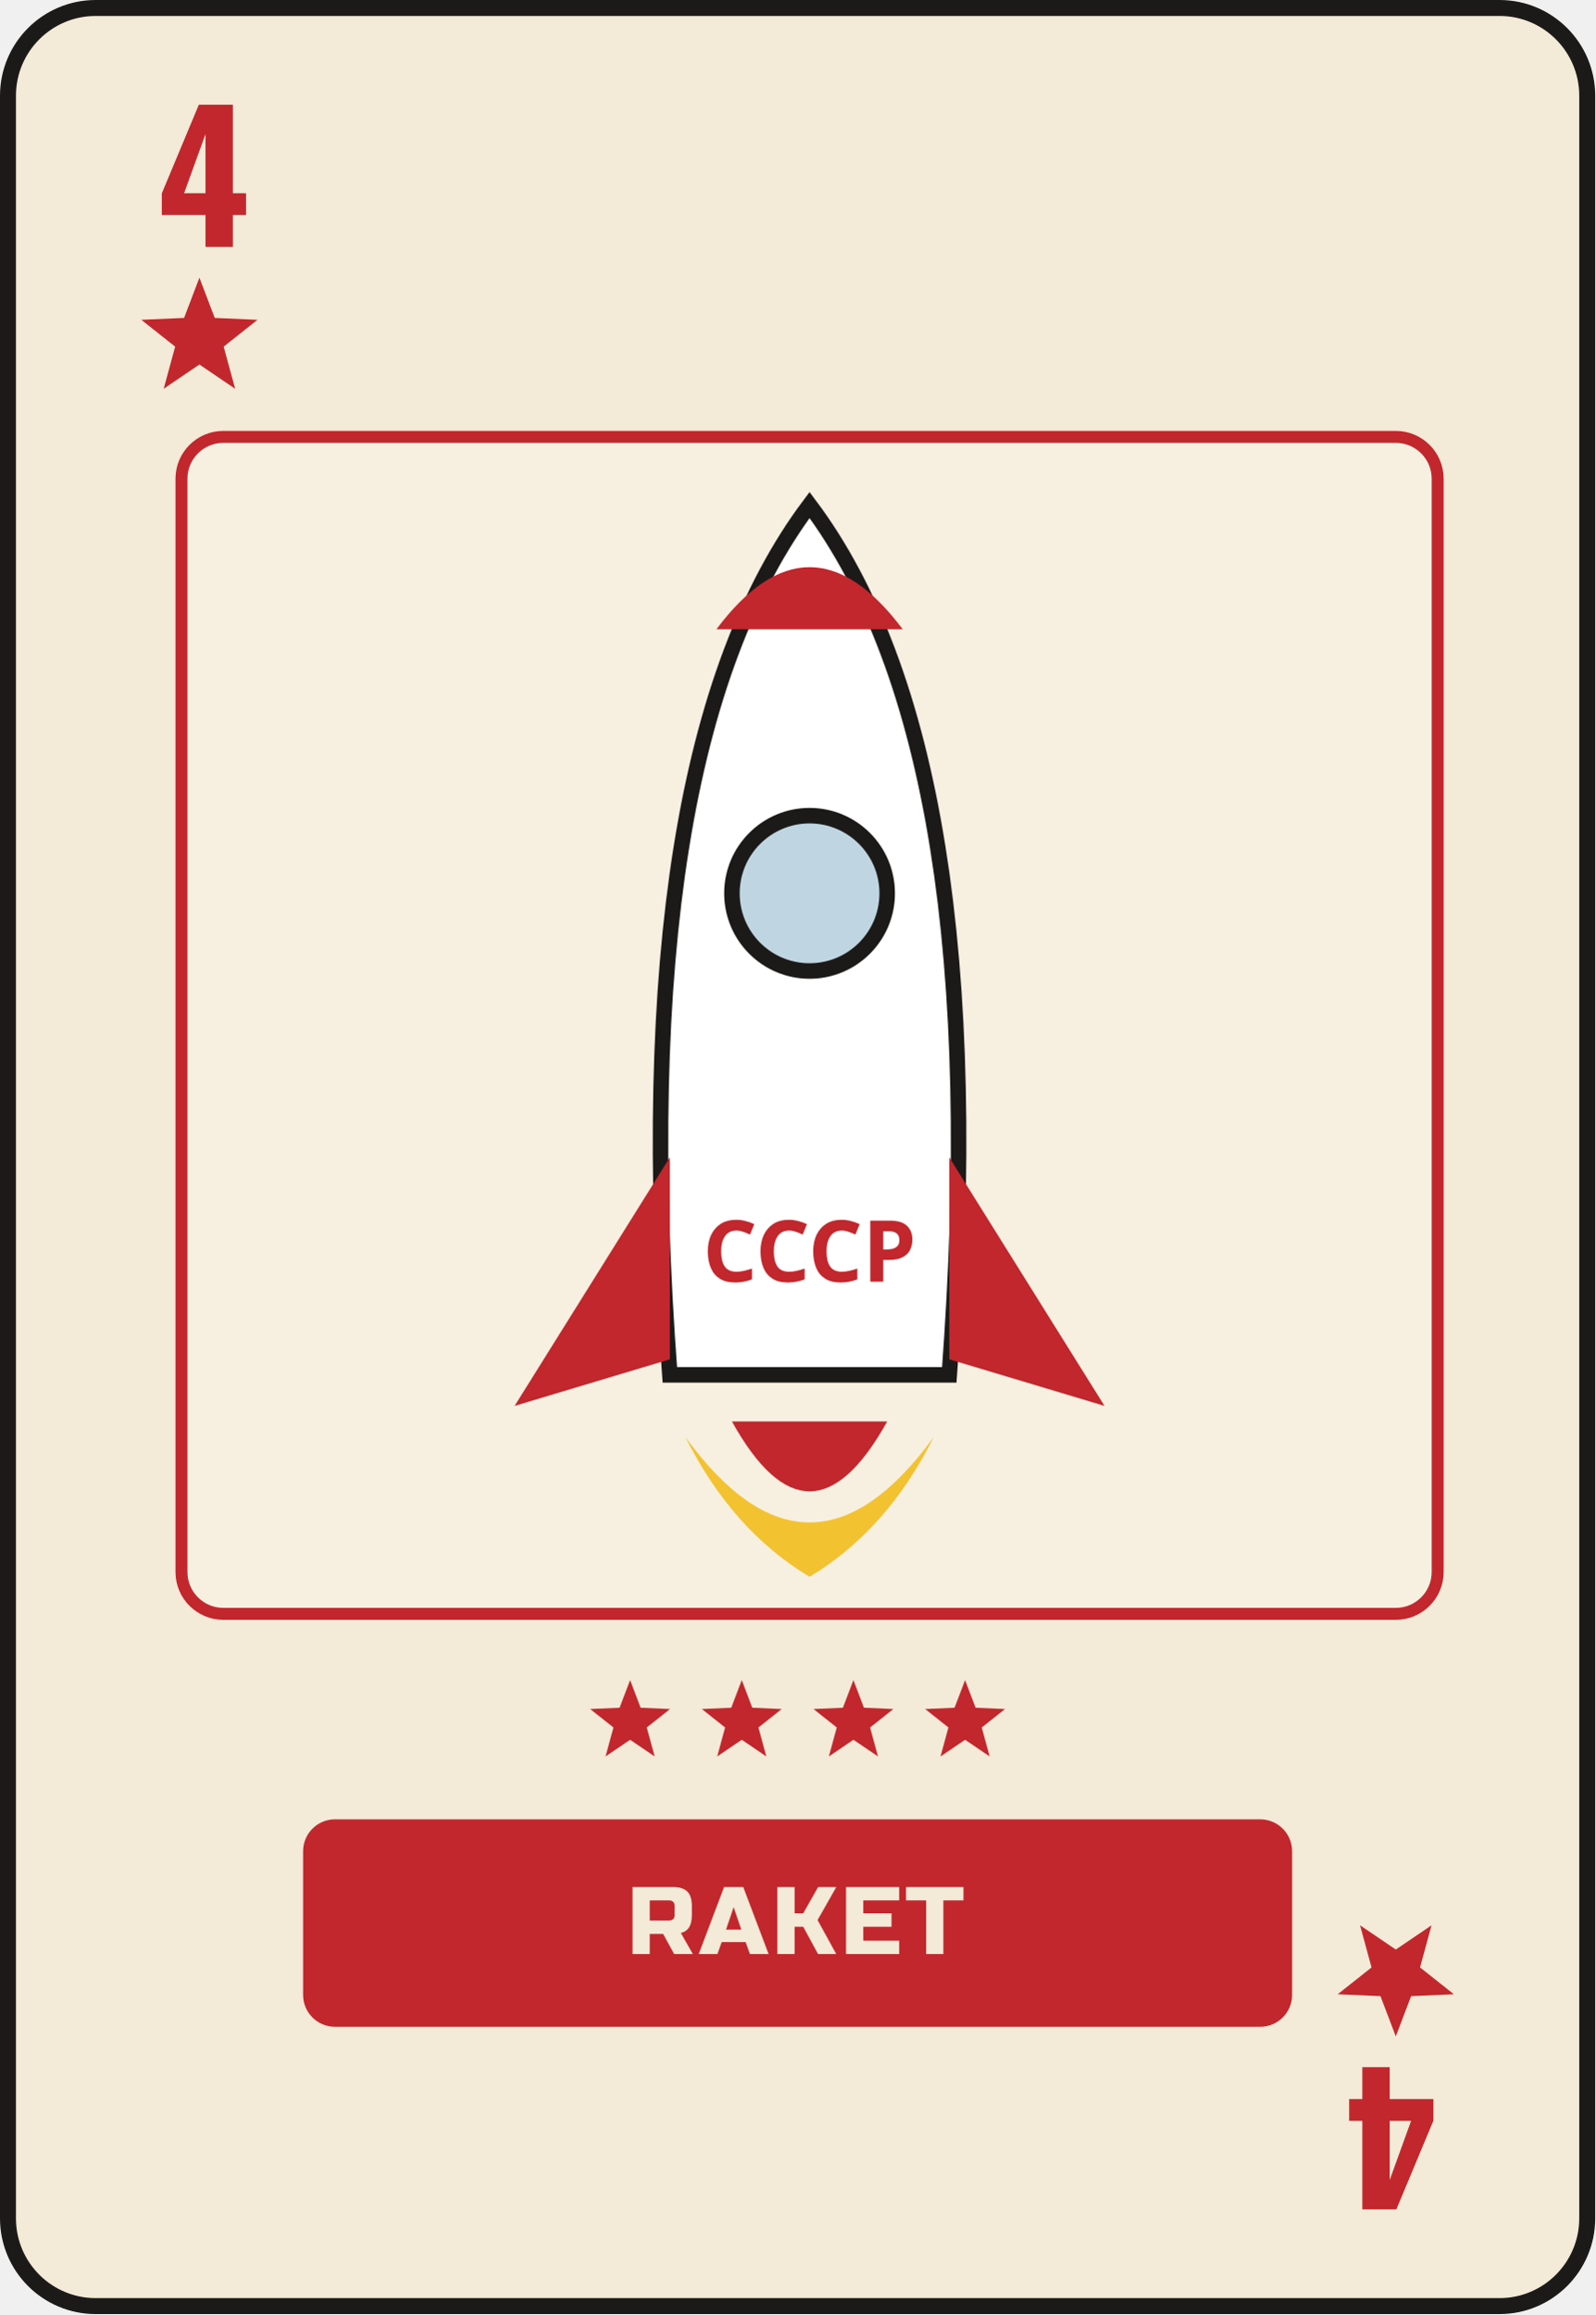
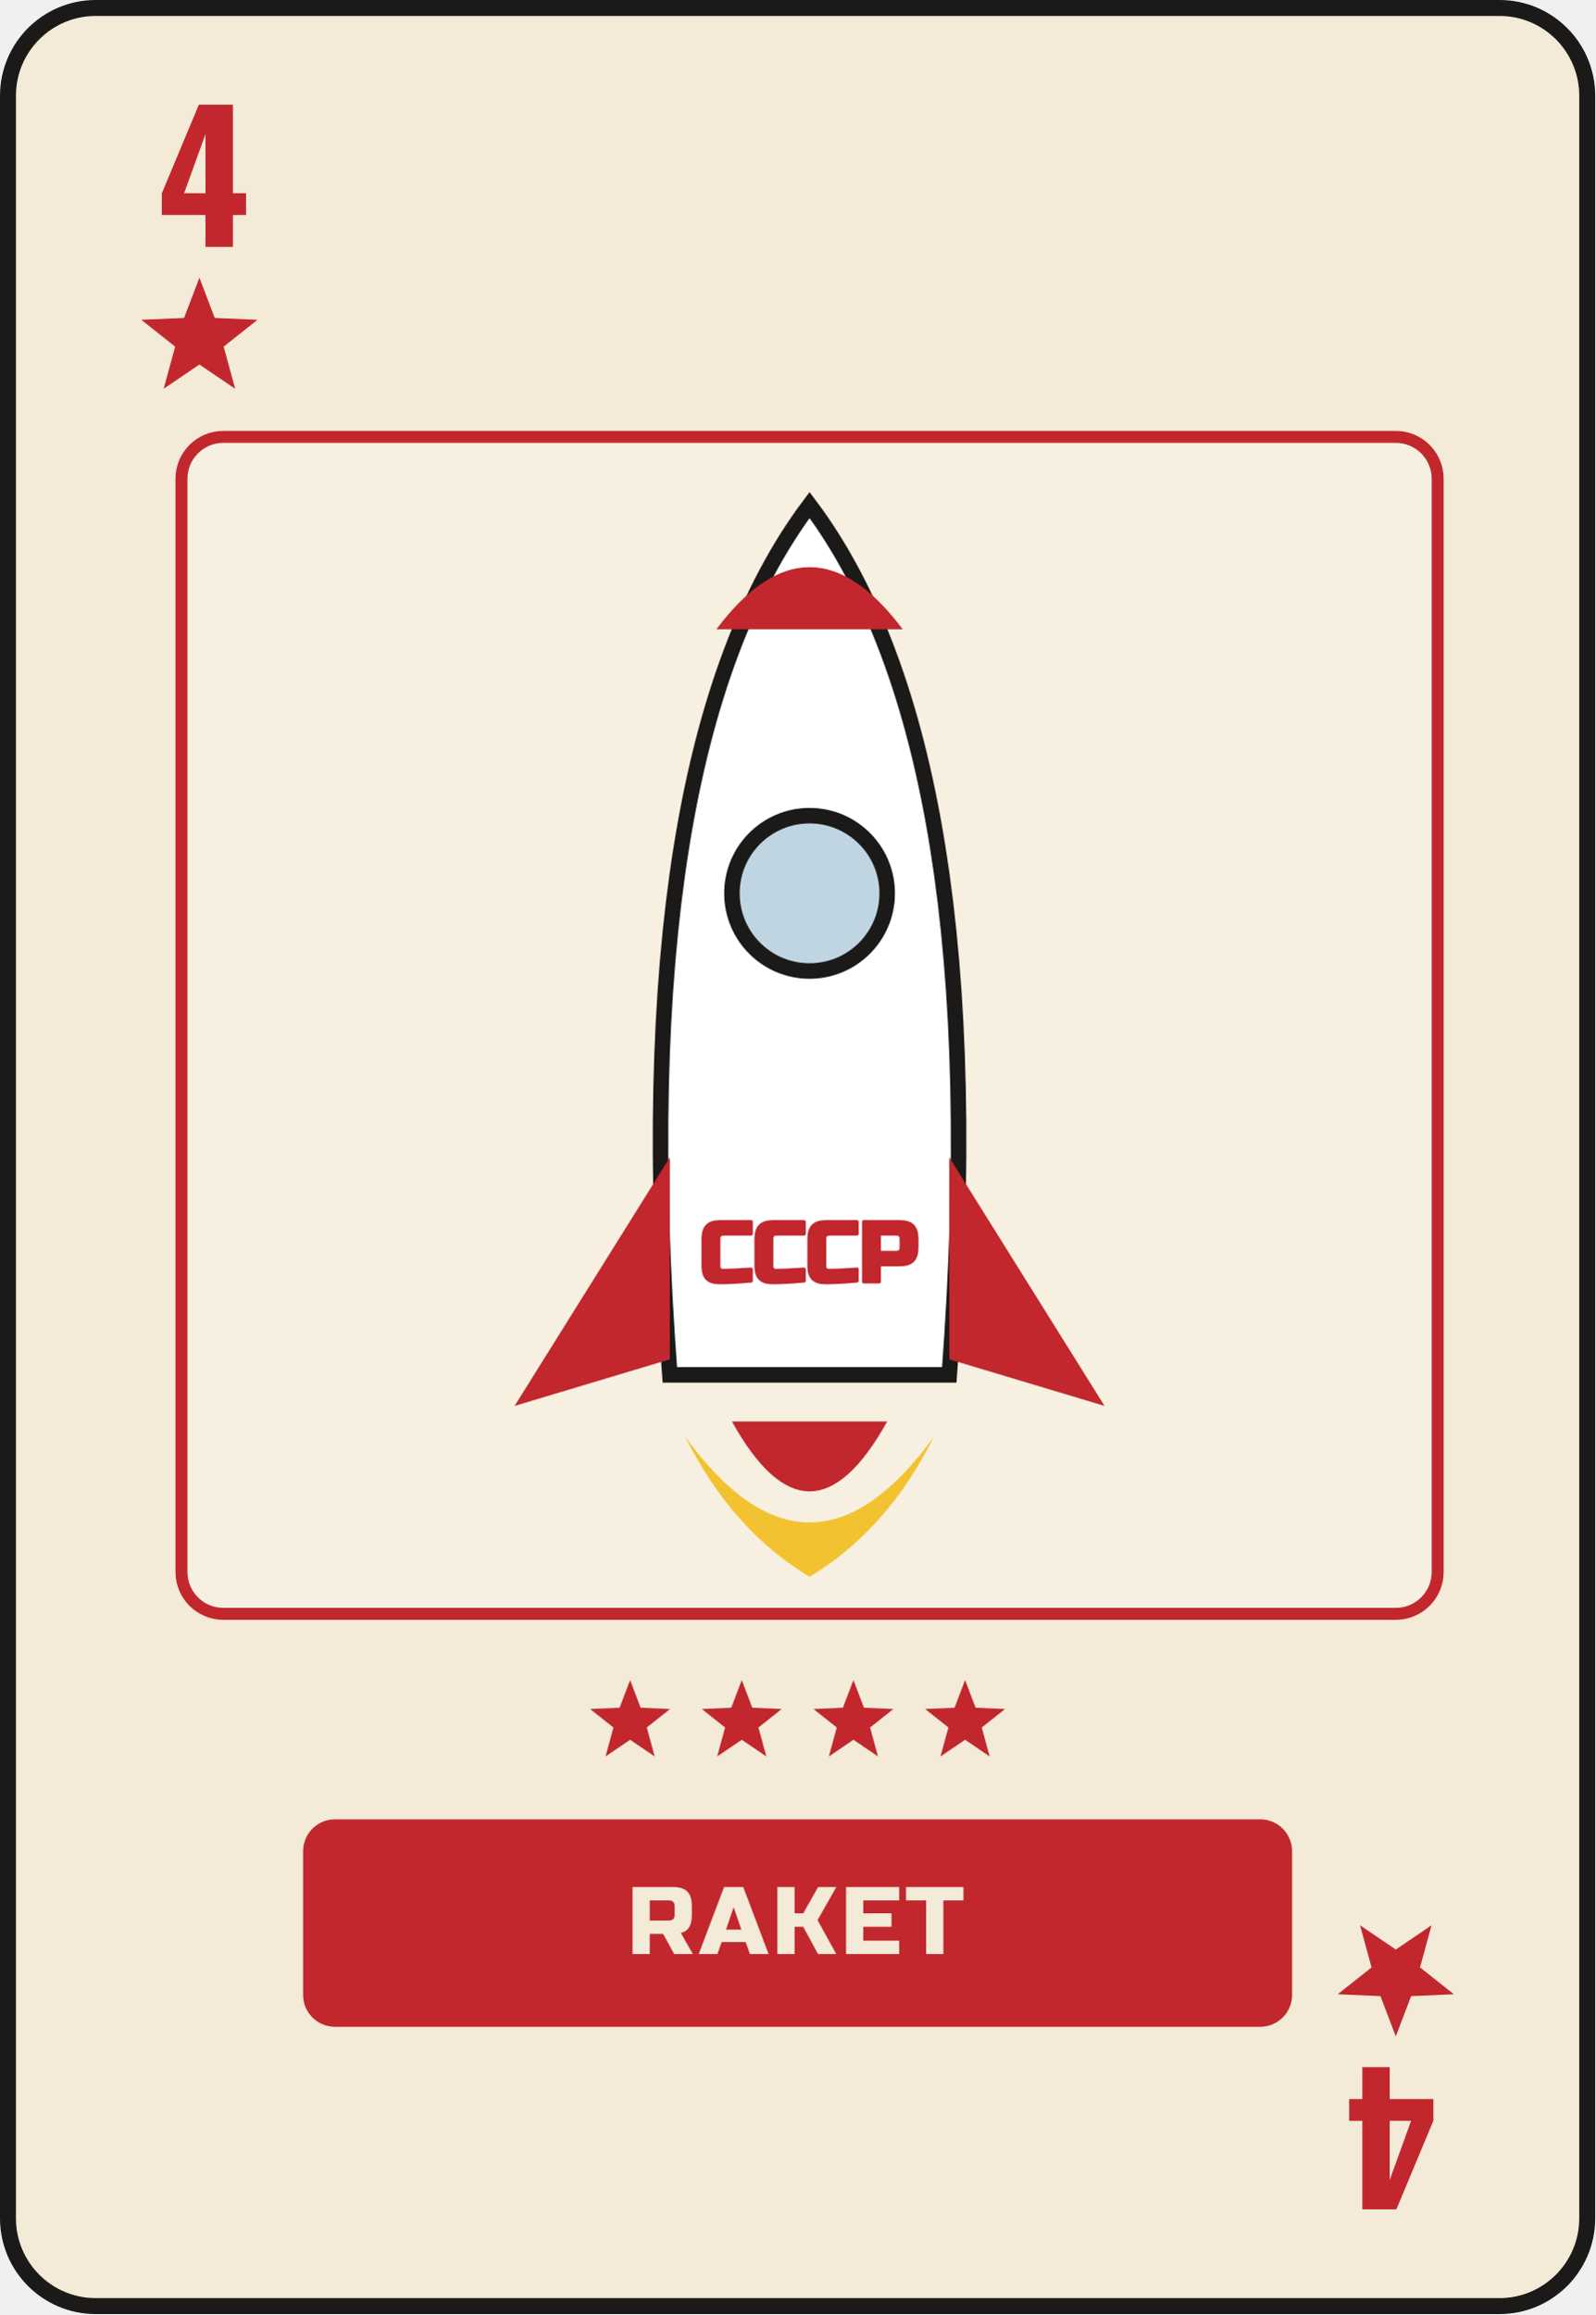
<svg xmlns="http://www.w3.org/2000/svg" viewBox="0 0 200 290" width="200" height="290" role="img" aria-label="Sovjetster 4: Raket">
  <defs>
    <clipPath id="k">
      <rect x="2" y="2" width="196" height="286" rx="10" />
    </clipPath>
    <clipPath id="i">
      <rect x="23.5" y="55.5" width="156" height="146" rx="4.5" />
    </clipPath>
  </defs>
  <rect x="1" y="1" width="198" height="288" rx="11" fill="#F3EAD7" stroke="#1C1A19" stroke-width="2" />
  <g clip-path="url(#k)">
    <g>
      <path fill="#C1272D" d="M25.764 30.944V26.94H20.286V24.234L24.928 13.124H29.196V24.212H30.846V26.94H29.196V30.944ZM23.08 24.212H25.764V16.798Z" />
      <svg x="17" y="34" width="16" height="16" viewBox="0 0 20 20">
        <polygon points="10.0,1.0 12.4,7.3 19.1,7.6 13.8,11.8 15.6,18.4 10.0,14.6 4.4,18.4 6.2,11.8 0.9,7.6 7.6,7.3" fill="#C1272D" />
      </svg>
    </g>
    <g transform="rotate(180 175 260) translate(150 230)">
      <path fill="#C1272D" d="M25.764 30.944V26.94H20.286V24.234L24.928 13.124H29.196V24.212H30.846V26.94H29.196V30.944ZM23.08 24.212H25.764V16.798Z" />
      <svg x="17" y="34" width="16" height="16" viewBox="0 0 20 20">
        <polygon points="10.0,1.0 12.4,7.3 19.1,7.6 13.8,11.8 15.6,18.4 10.0,14.6 4.4,18.4 6.2,11.8 0.9,7.6 7.6,7.3" fill="#C1272D" />
      </svg>
    </g>
    <rect x="22.75" y="54.75" width="157.5" height="147.5" rx="5.25" fill="#F7F0E1" stroke="#C1272D" stroke-width="1.5" />
    <g clip-path="url(#i)">
      <svg x="23.5" y="55.5" width="156" height="146" viewBox="0 0 160 150">
        <path d="M64 128 Q80 150 96 128 Q90 140 80 146 Q70 140 64 128 Z" fill="#F2C230" />
        <path d="M70 126 Q80 144 90 126 Z" fill="#C1272D" />
        <path d="M80 8 Q104 40 98 120 L62 120 Q56 40 80 8 Z" fill="#FFFFFF" stroke="#1C1A19" stroke-width="2" />
        <path d="M62 92 L42 124 L62 118 Z" fill="#C1272D" />
        <path d="M98 92 L118 124 L98 118 Z" fill="#C1272D" />
        <circle cx="80" cy="58" r="10" fill="#BFD6E2" stroke="#1C1A19" stroke-width="2" />
-         <text x="80" y="108" font-size="11" fill="#C1272D" font-family="'Russo One', sans-serif" font-weight="700" text-anchor="middle">CCCP</text>
+         <path fill="#C1272D" stroke="#C1272D" stroke-width="0.458" stroke-linejoin="round" d="M72.465 107.89Q70.012 108.11 68.395 108.11Q67.317 108.11 66.811 107.604Q66.305 107.098 66.305 106.02V102.5Q66.305 101.345 66.827 100.822Q67.35 100.3 68.505 100.3H72.465V101.84H68.945Q68.285 101.84 68.285 102.5V106.02Q68.285 106.273 68.433 106.421Q68.582 106.57 68.813 106.57Q69.044 106.57 69.319 106.564Q69.594 106.559 69.891 106.548Q70.188 106.537 70.49 106.526Q70.793 106.515 71.272 106.482Q71.75 106.449 72.465 106.405ZM79.285 107.89Q76.832 108.11 75.215 108.11Q74.137 108.11 73.631 107.604Q73.125 107.098 73.125 106.02V102.5Q73.125 101.345 73.648 100.822Q74.17 100.3 75.325 100.3H79.285V101.84H75.765Q75.105 101.84 75.105 102.5V106.02Q75.105 106.273 75.254 106.421Q75.402 106.57 75.633 106.57Q75.864 106.57 76.139 106.564Q76.414 106.559 76.711 106.548Q77.008 106.537 77.31 106.526Q77.613 106.515 78.091 106.482Q78.57 106.449 79.285 106.405ZM86.105 107.89Q83.652 108.11 82.035 108.11Q80.957 108.11 80.451 107.604Q79.945 107.098 79.945 106.02V102.5Q79.945 101.345 80.468 100.822Q80.99 100.3 82.145 100.3H86.105V101.84H82.585Q81.925 101.84 81.925 102.5V106.02Q81.925 106.273 82.073 106.421Q82.222 106.57 82.453 106.57Q82.684 106.57 82.959 106.564Q83.234 106.559 83.531 106.548Q83.828 106.537 84.13 106.526Q84.433 106.515 84.911 106.482Q85.39 106.449 86.105 106.405ZM86.985 100.3H91.605Q92.76 100.3 93.282 100.822Q93.805 101.345 93.805 102.5V103.6Q93.805 104.755 93.282 105.278Q92.76 105.8 91.605 105.8H88.965V108.0H86.985ZM91.825 102.5Q91.825 101.84 91.165 101.84H88.965V104.26H91.165Q91.825 104.26 91.825 103.6Z" />
        <path d="M68 24 Q80 8 92 24 Z" fill="#C1272D" />
      </svg>
    </g>
    <svg x="73.5" y="210" width="11" height="11" viewBox="0 0 20 20">
      <polygon points="10.0,1.0 12.4,7.3 19.1,7.6 13.8,11.8 15.6,18.4 10.0,14.6 4.4,18.4 6.2,11.8 0.9,7.6 7.6,7.3" fill="#C1272D" />
    </svg>
    <svg x="87.5" y="210" width="11" height="11" viewBox="0 0 20 20">
      <polygon points="10.0,1.0 12.4,7.3 19.1,7.6 13.8,11.8 15.6,18.4 10.0,14.6 4.4,18.4 6.2,11.8 0.9,7.6 7.6,7.3" fill="#C1272D" />
    </svg>
    <svg x="101.5" y="210" width="11" height="11" viewBox="0 0 20 20">
      <polygon points="10.0,1.0 12.4,7.3 19.1,7.6 13.8,11.8 15.6,18.4 10.0,14.6 4.4,18.4 6.2,11.8 0.9,7.6 7.6,7.3" fill="#C1272D" />
    </svg>
    <svg x="115.5" y="210" width="11" height="11" viewBox="0 0 20 20">
      <polygon points="10.0,1.0 12.4,7.3 19.1,7.6 13.8,11.8 15.6,18.4 10.0,14.6 4.4,18.4 6.2,11.8 0.9,7.6 7.6,7.3" fill="#C1272D" />
    </svg>
    <rect x="38" y="228" width="124" height="26" rx="4" fill="#C1272D" />
    <path fill="#F3EAD7" d="M79.304 236.482H84.344Q85.604 236.482 86.174 237.052Q86.744 237.622 86.744 238.882V239.962Q86.744 240.958 86.414 241.51Q86.084 242.062 85.364 242.242L86.864 244.882H84.524L83.144 242.362H81.464V244.882H79.304ZM84.584 238.882Q84.584 238.162 83.864 238.162H81.464V240.682H83.864Q84.584 240.682 84.584 239.962ZM89.944 244.882H87.604L90.784 236.482H93.184L96.364 244.882H94.024L93.484 243.382H90.484ZM91.024 241.822H92.944L91.984 239.002ZM99.624 244.882H97.464V236.482H99.624V239.782H100.704L102.576 236.482H104.856L102.504 240.622L104.844 244.882H102.564L100.704 241.462H99.624ZM112.736 244.882H106.076V236.482H112.736V238.162H108.236V239.782H111.776V241.462H108.236V243.202H112.736ZM118.276 244.882H116.116V238.162H113.596V236.482H120.796V238.162H118.276Z" />
  </g>
</svg>
